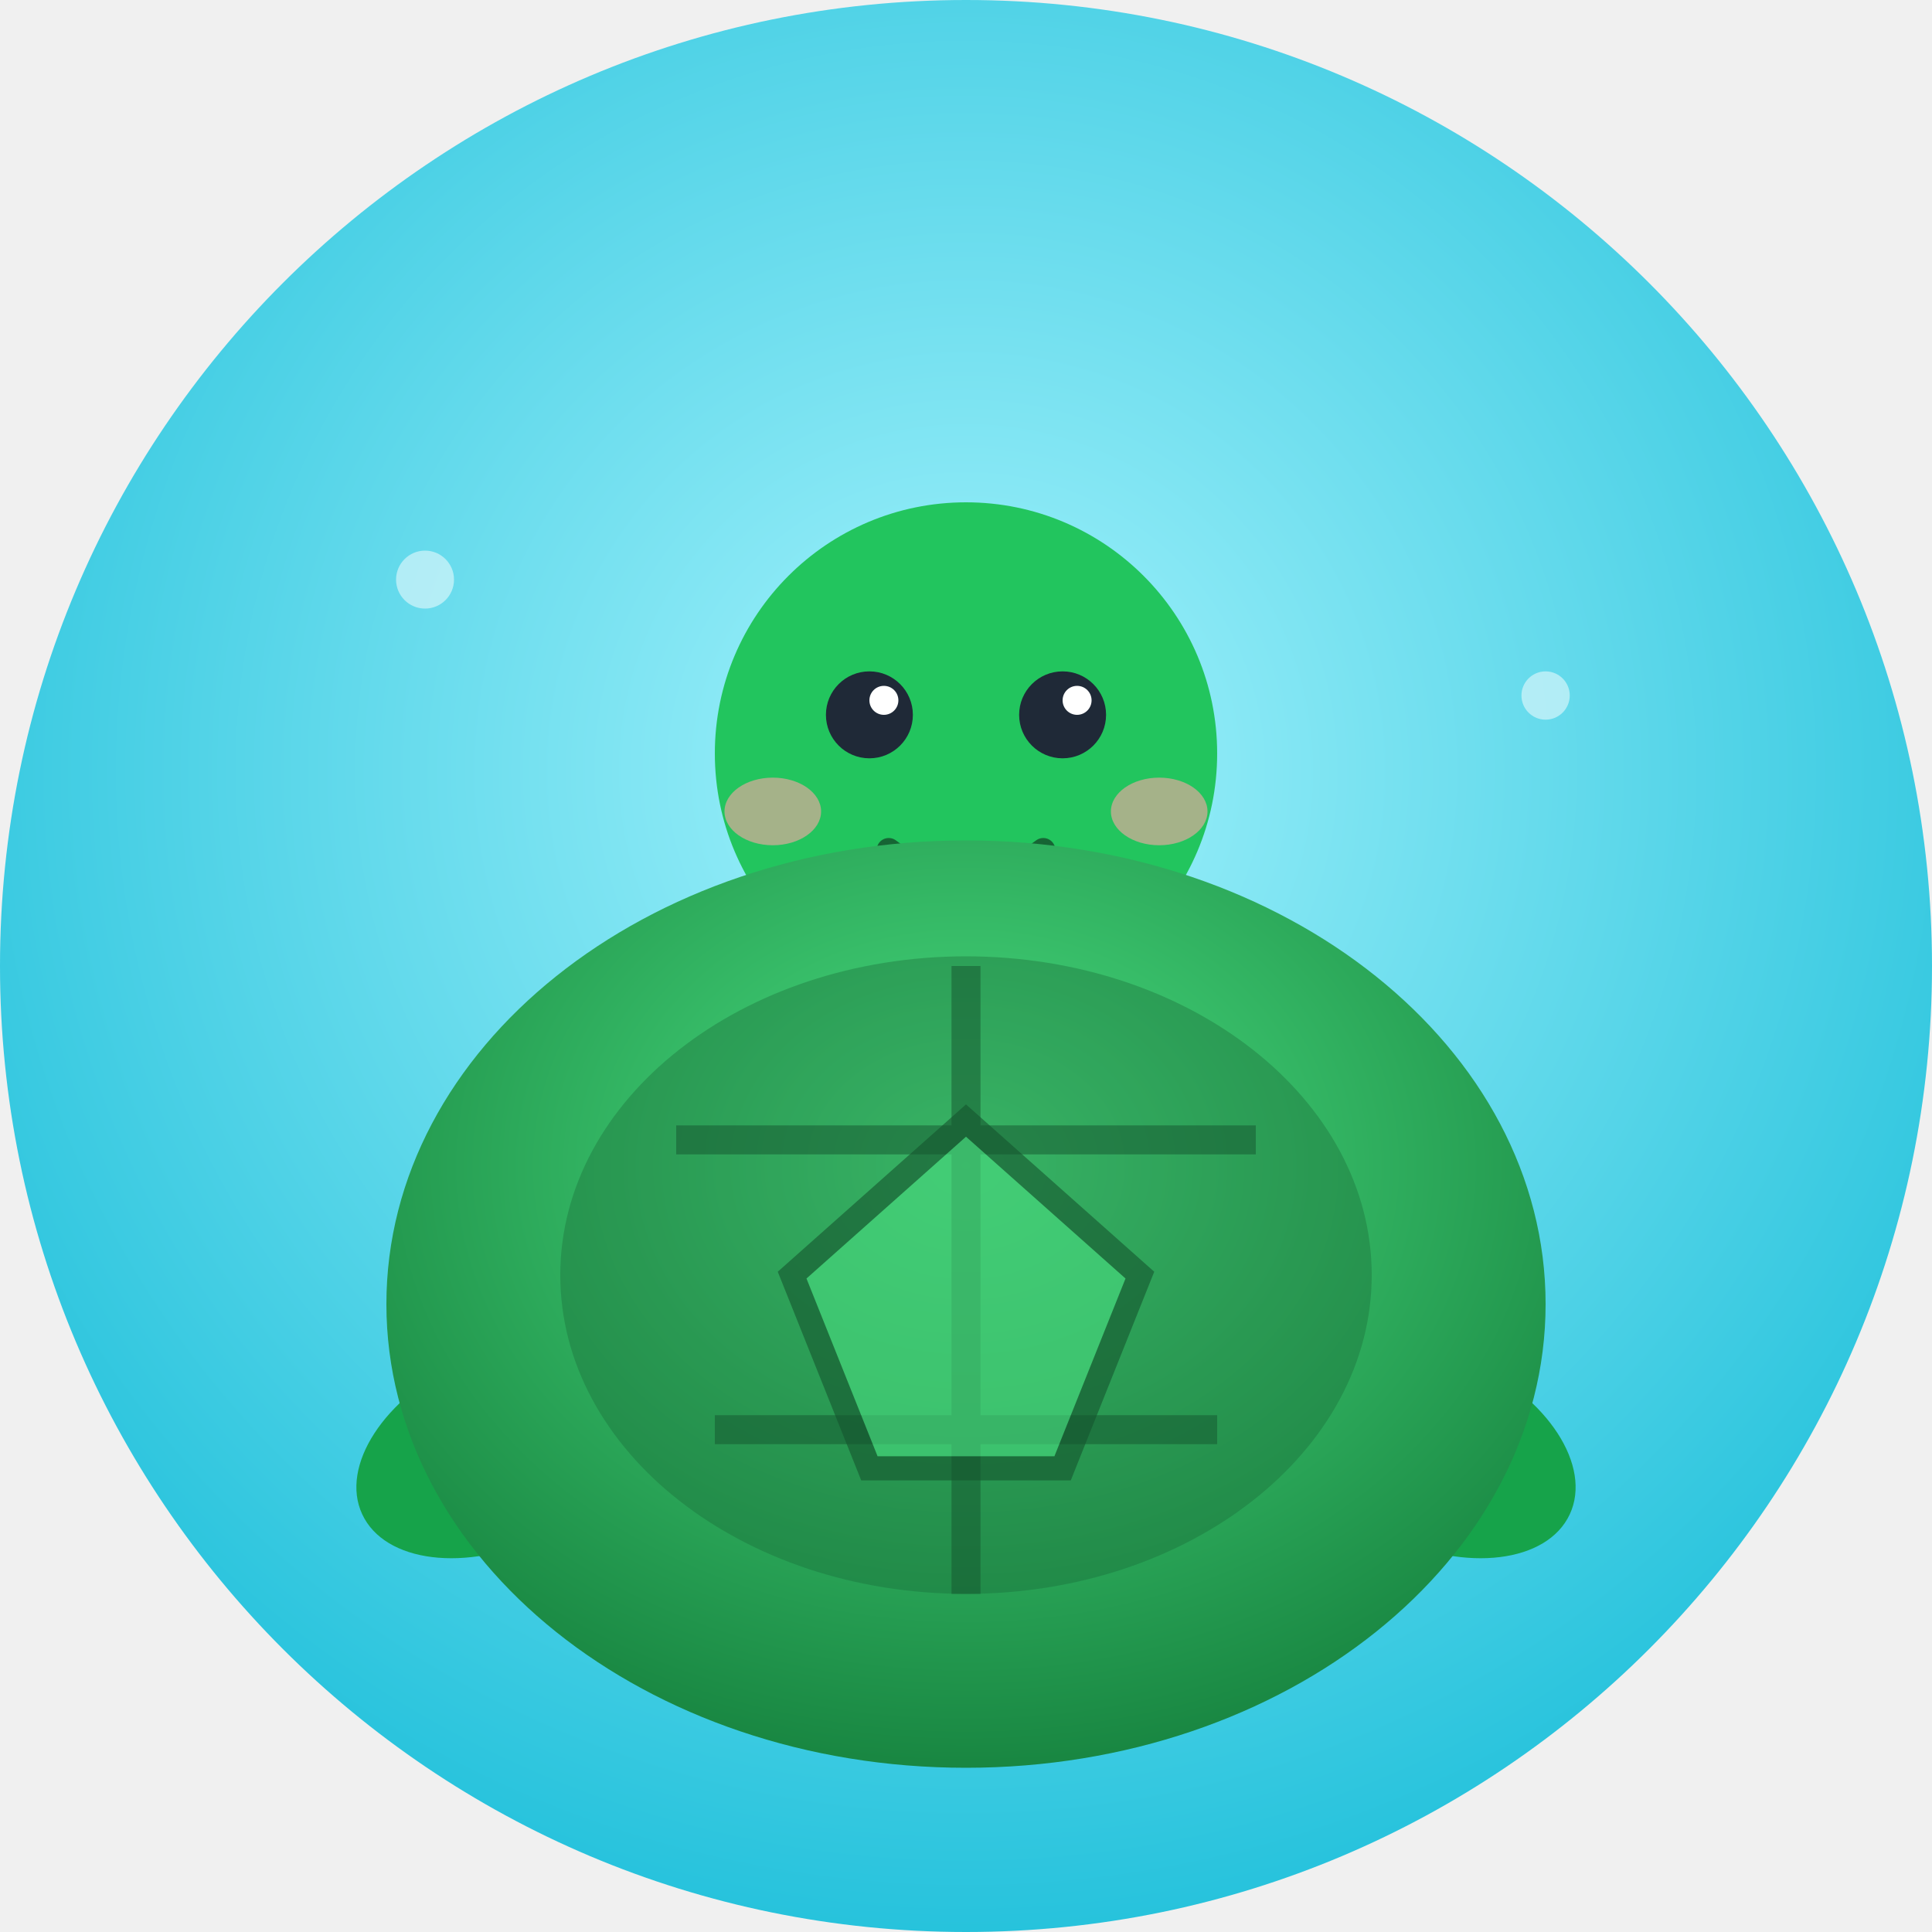
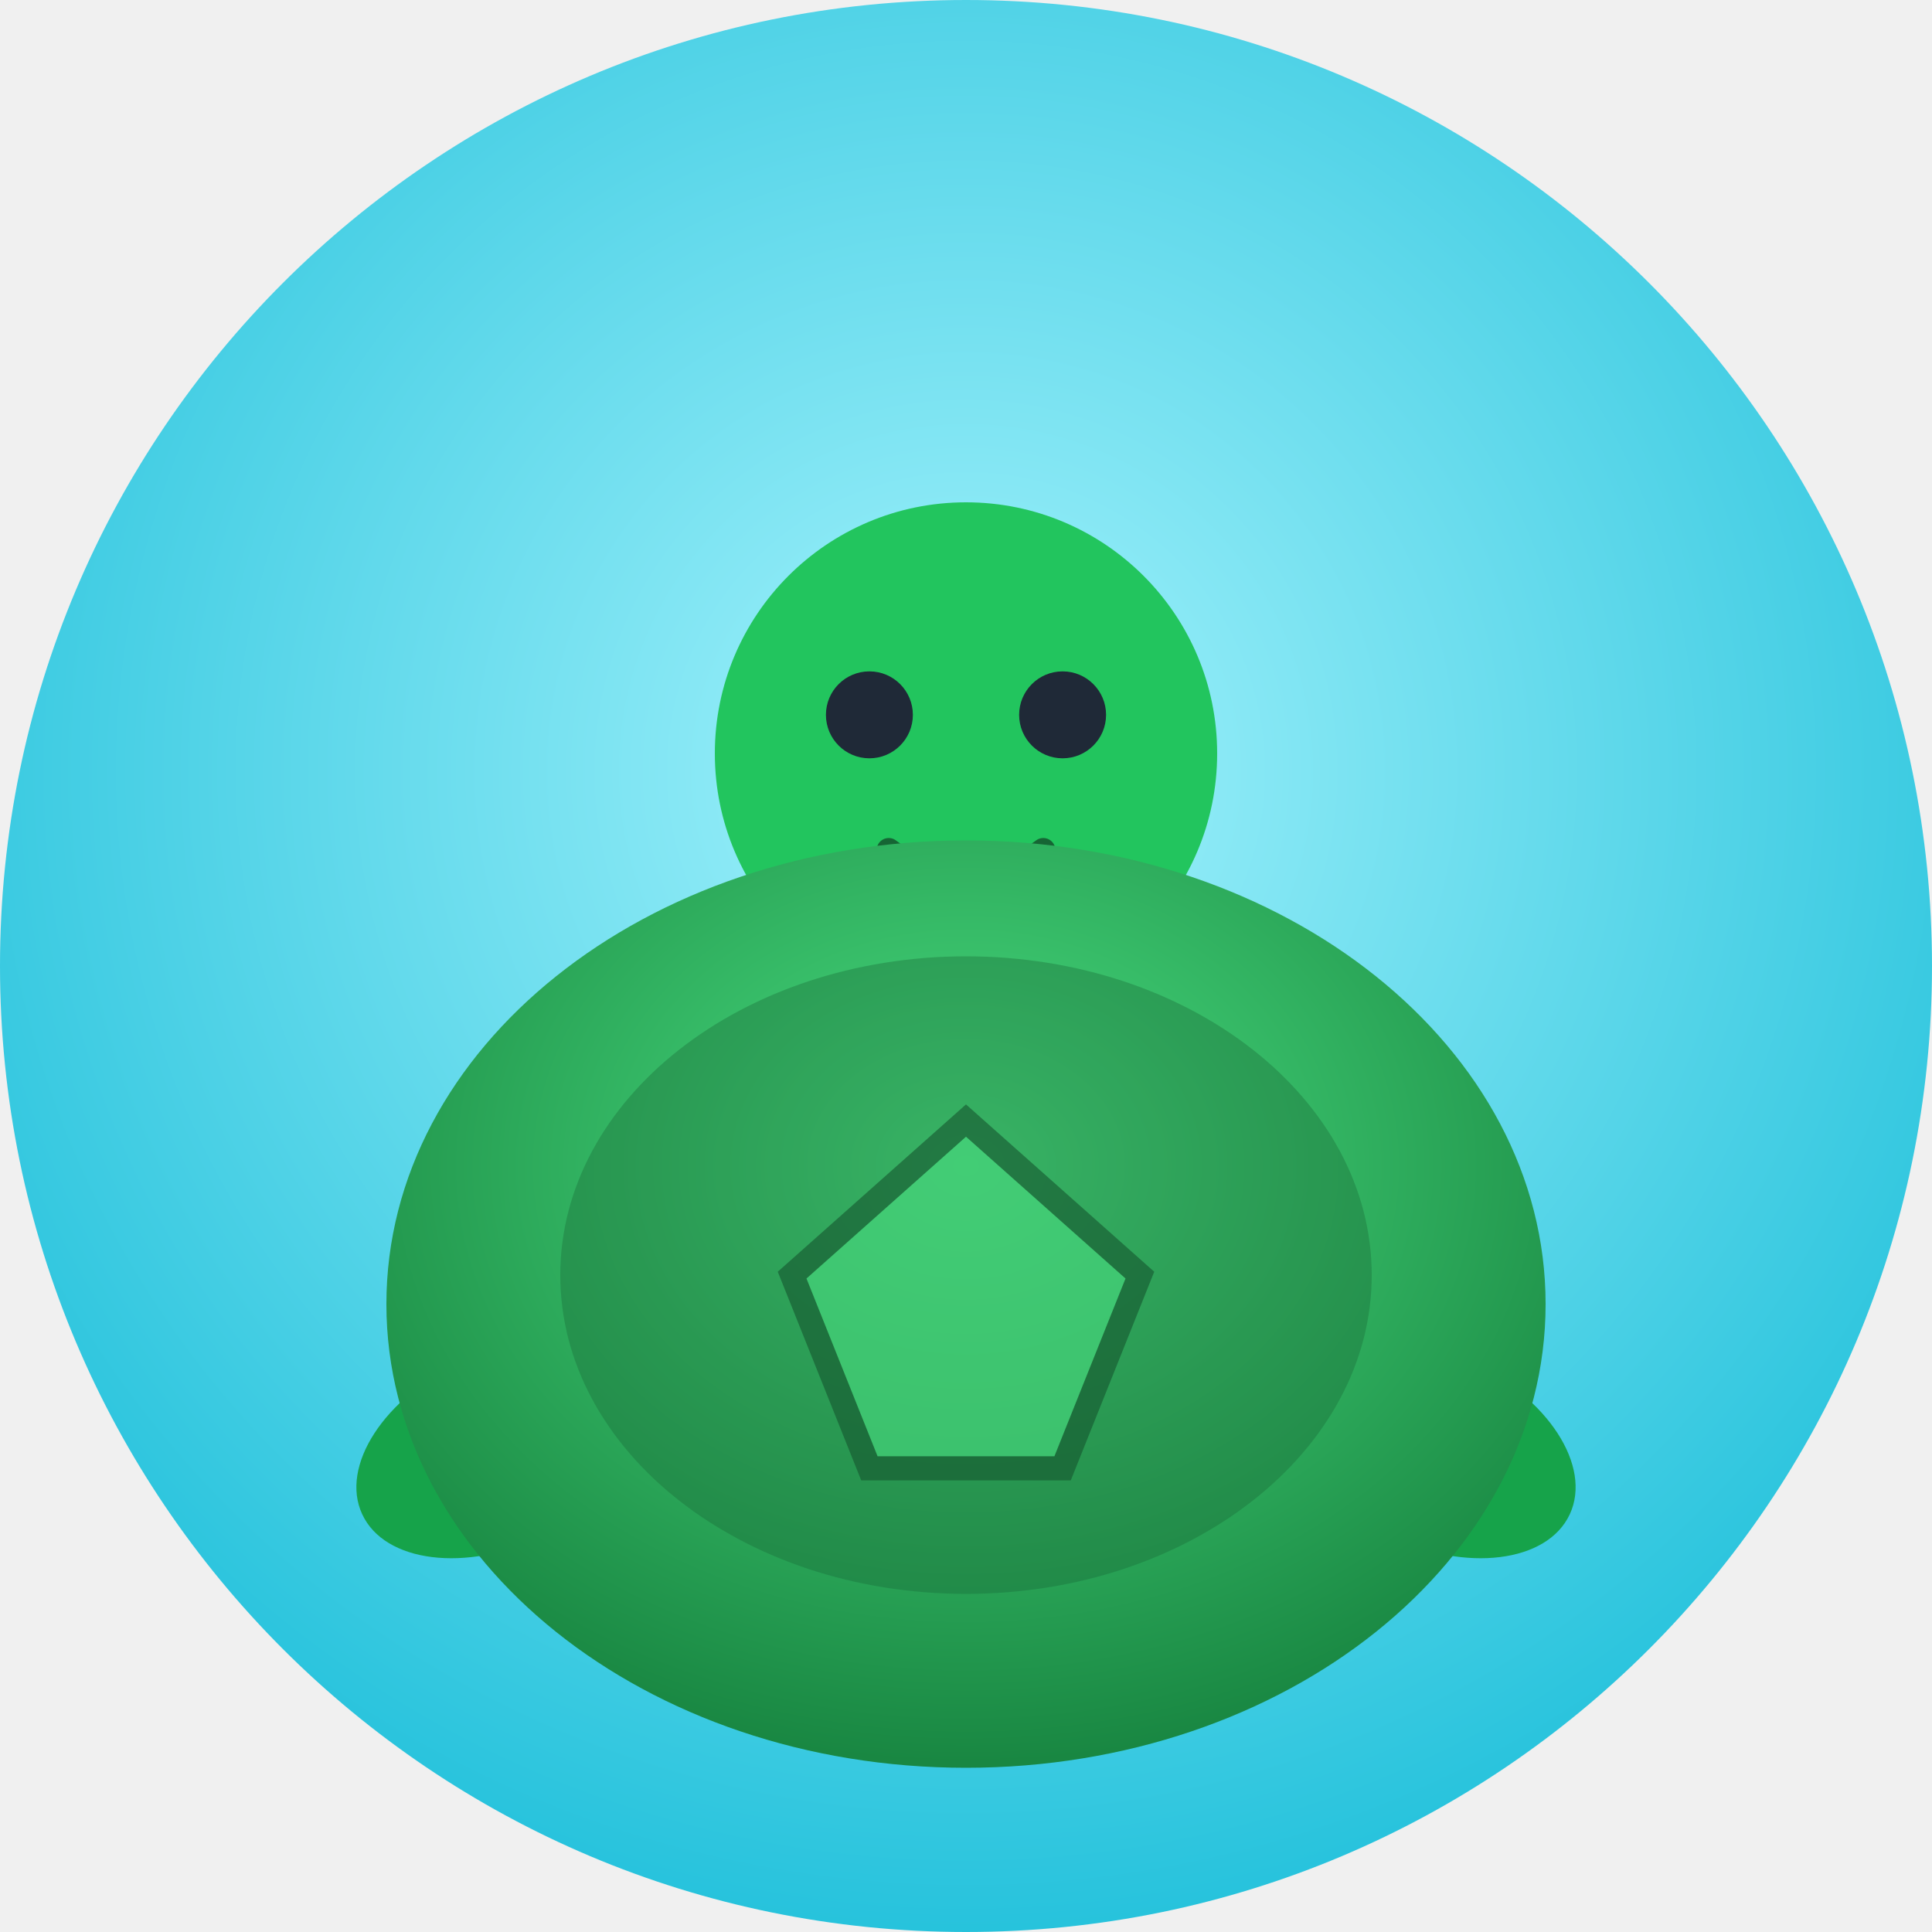
<svg xmlns="http://www.w3.org/2000/svg" viewBox="0 0 200 200">
  <defs>
    <radialGradient id="bg-t" cx="0.5" cy="0.4" r="0.75">
      <stop offset="0%" stop-color="#a5f3fc" />
      <stop offset="100%" stop-color="#06b6d4" />
    </radialGradient>
    <radialGradient id="shell" cx="0.5" cy="0.35" r="0.7">
      <stop offset="0%" stop-color="#4ade80" />
      <stop offset="100%" stop-color="#15803d" />
    </radialGradient>
  </defs>
  <circle cx="100" cy="100" r="100" fill="url(#bg-t)" />
-   <circle cx="44" cy="60" r="3" fill="#fff" opacity="0.5" />
-   <circle cx="160" cy="72" r="2.5" fill="#fff" opacity="0.5" />
  <ellipse cx="52" cy="150" rx="16" ry="10" fill="#16a34a" transform="rotate(-25 52 150)" />
  <ellipse cx="148" cy="150" rx="16" ry="10" fill="#16a34a" transform="rotate(25 148 150)" />
  <circle cx="100" cy="78" r="26" fill="#22c55e" />
  <circle cx="90" cy="74" r="4.5" fill="#1f2937" />
  <circle cx="110" cy="74" r="4.5" fill="#1f2937" />
-   <circle cx="91.5" cy="72.5" r="1.5" fill="#fff" />
-   <circle cx="111.5" cy="72.5" r="1.5" fill="#fff" />
  <path d="M92 88 Q 100 94 108 88" stroke="#166534" stroke-width="2.5" fill="none" stroke-linecap="round" />
-   <ellipse cx="80" cy="84" rx="5" ry="3.5" fill="#fca5a5" opacity="0.6" />
-   <ellipse cx="120" cy="84" rx="5" ry="3.5" fill="#fca5a5" opacity="0.6" />
  <ellipse cx="100" cy="135" rx="60" ry="48" fill="url(#shell)" />
  <ellipse cx="100" cy="132" rx="42" ry="33" fill="#166534" opacity="0.35" />
-   <path d="M100 100 L 100 165 M 70 118 L 130 118 M 74 148 L 126 148" stroke="#14532d" stroke-width="3" opacity="0.5" fill="none" />
  <path d="M100 116 L 82 132 L 90 152 L 110 152 L 118 132 Z" fill="#4ade80" opacity="0.6" stroke="#14532d" stroke-width="2.5" />
</svg>
